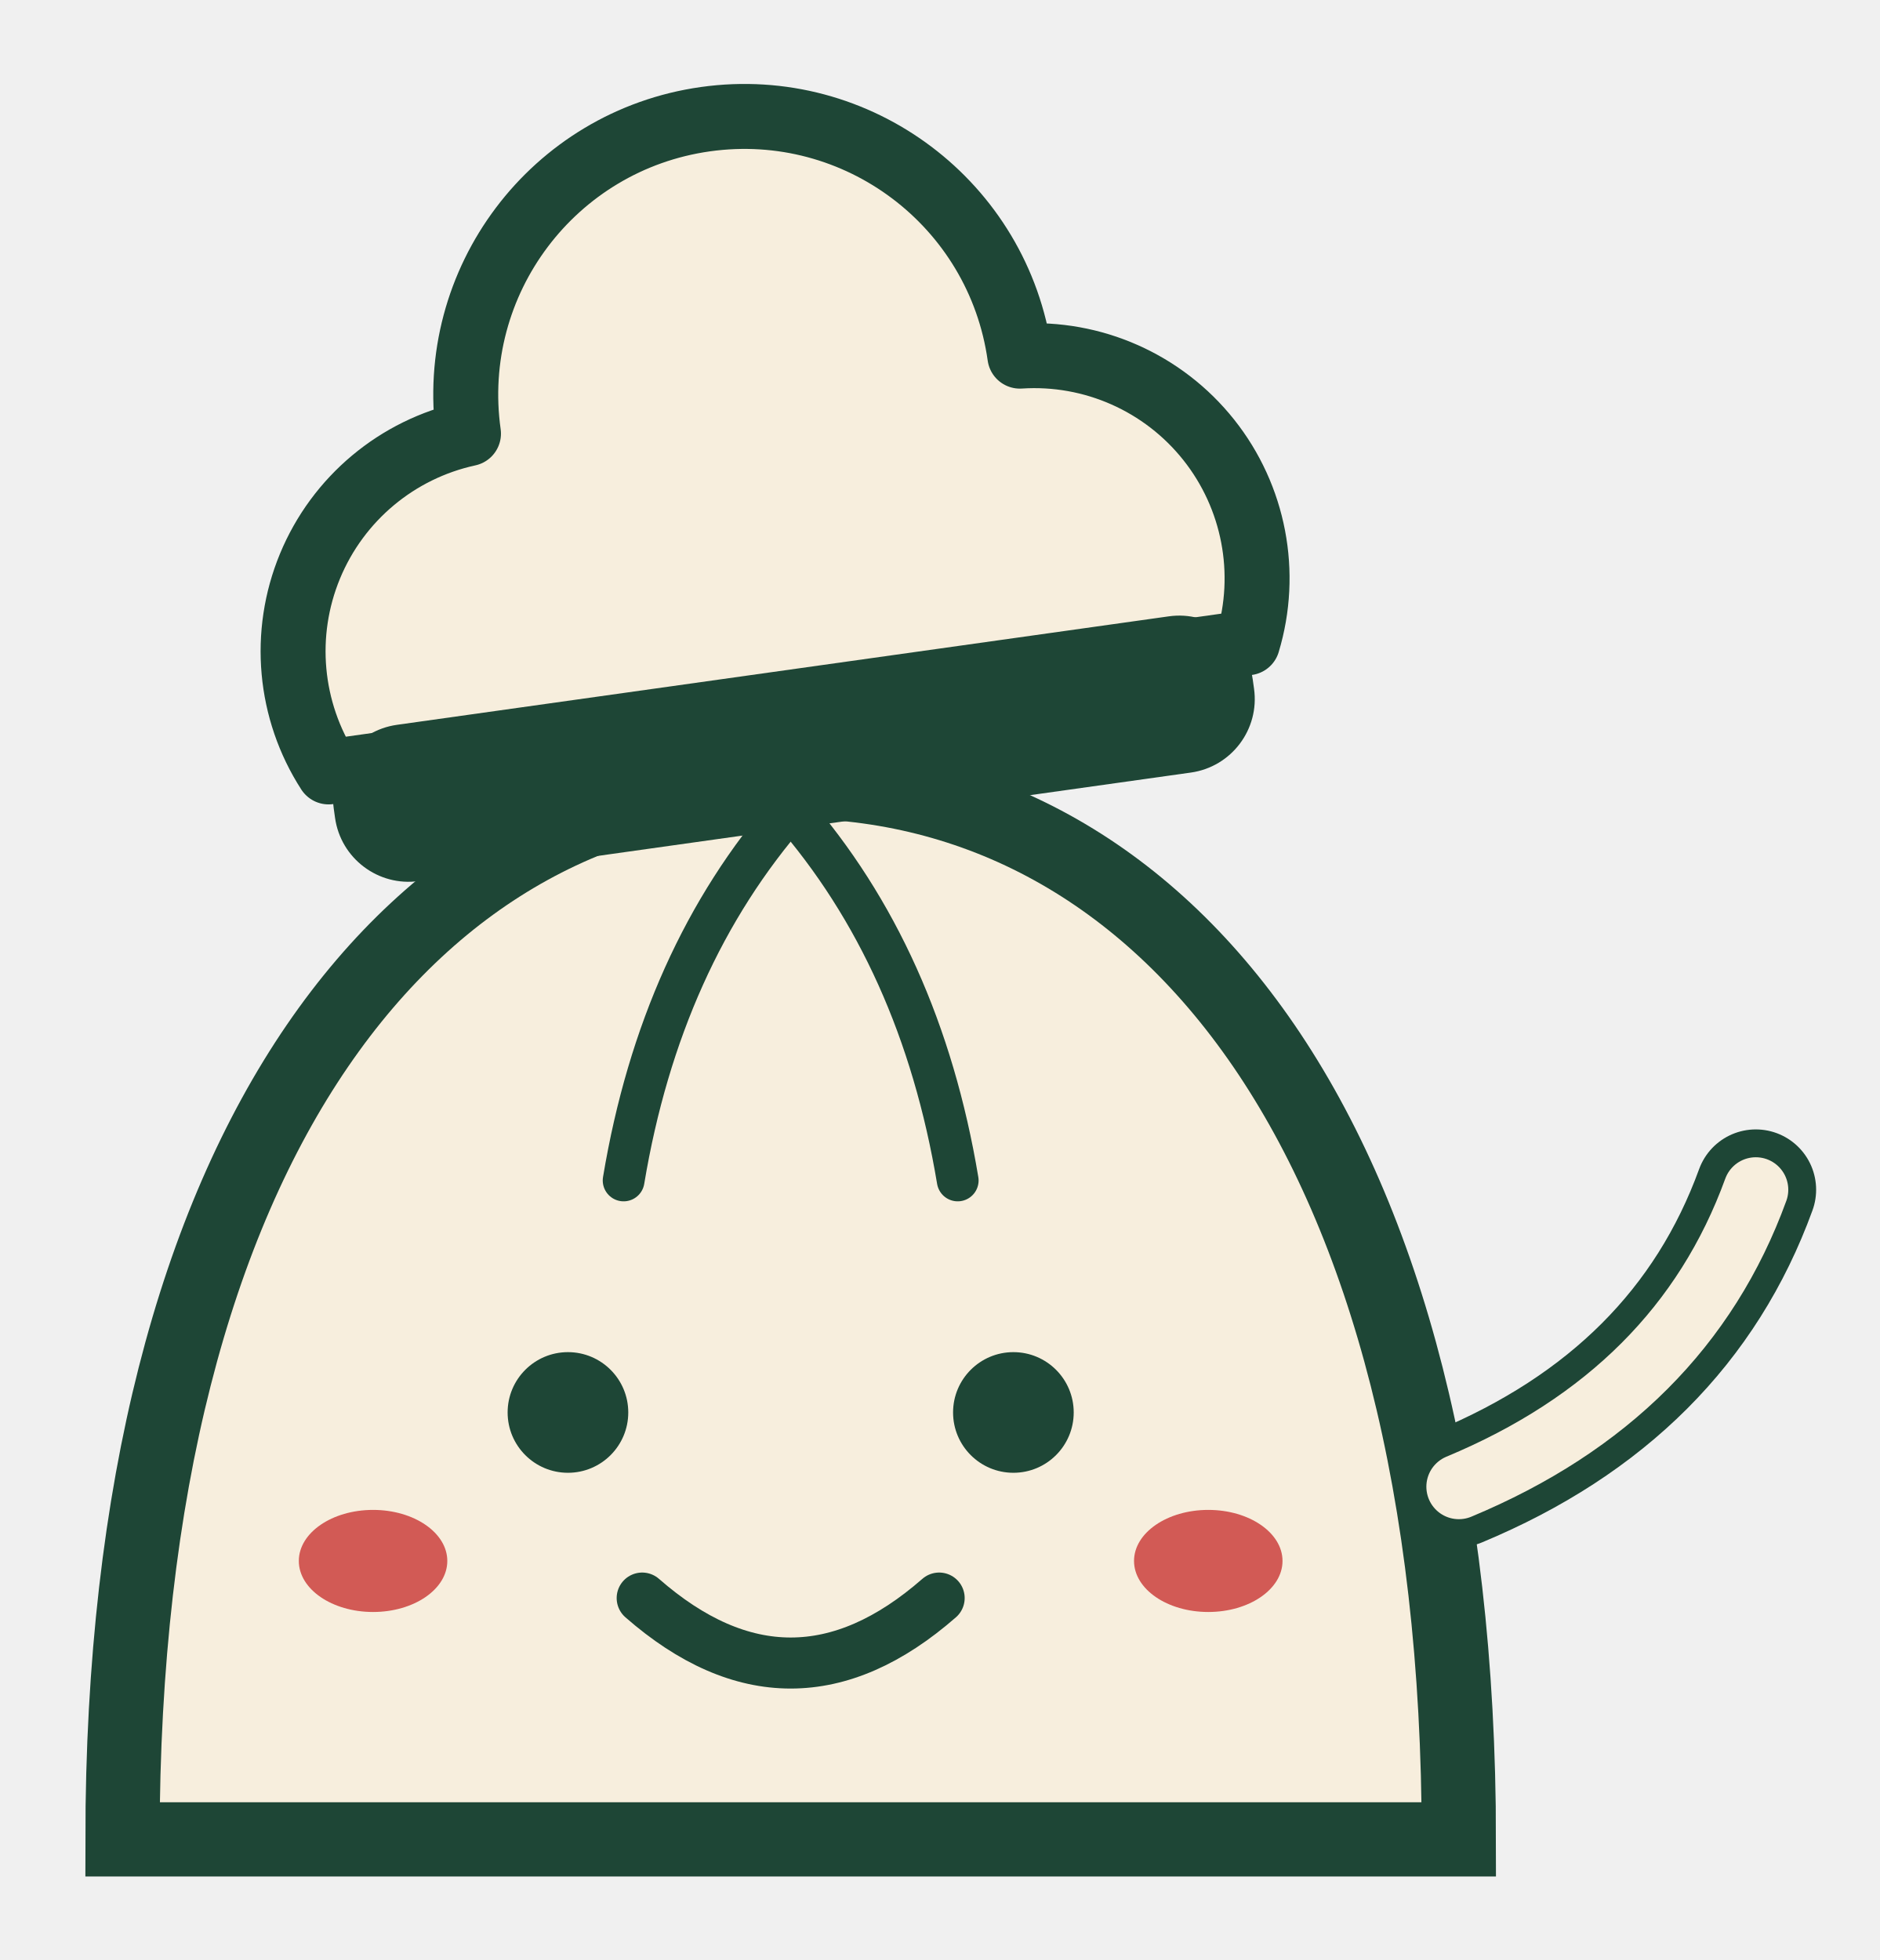
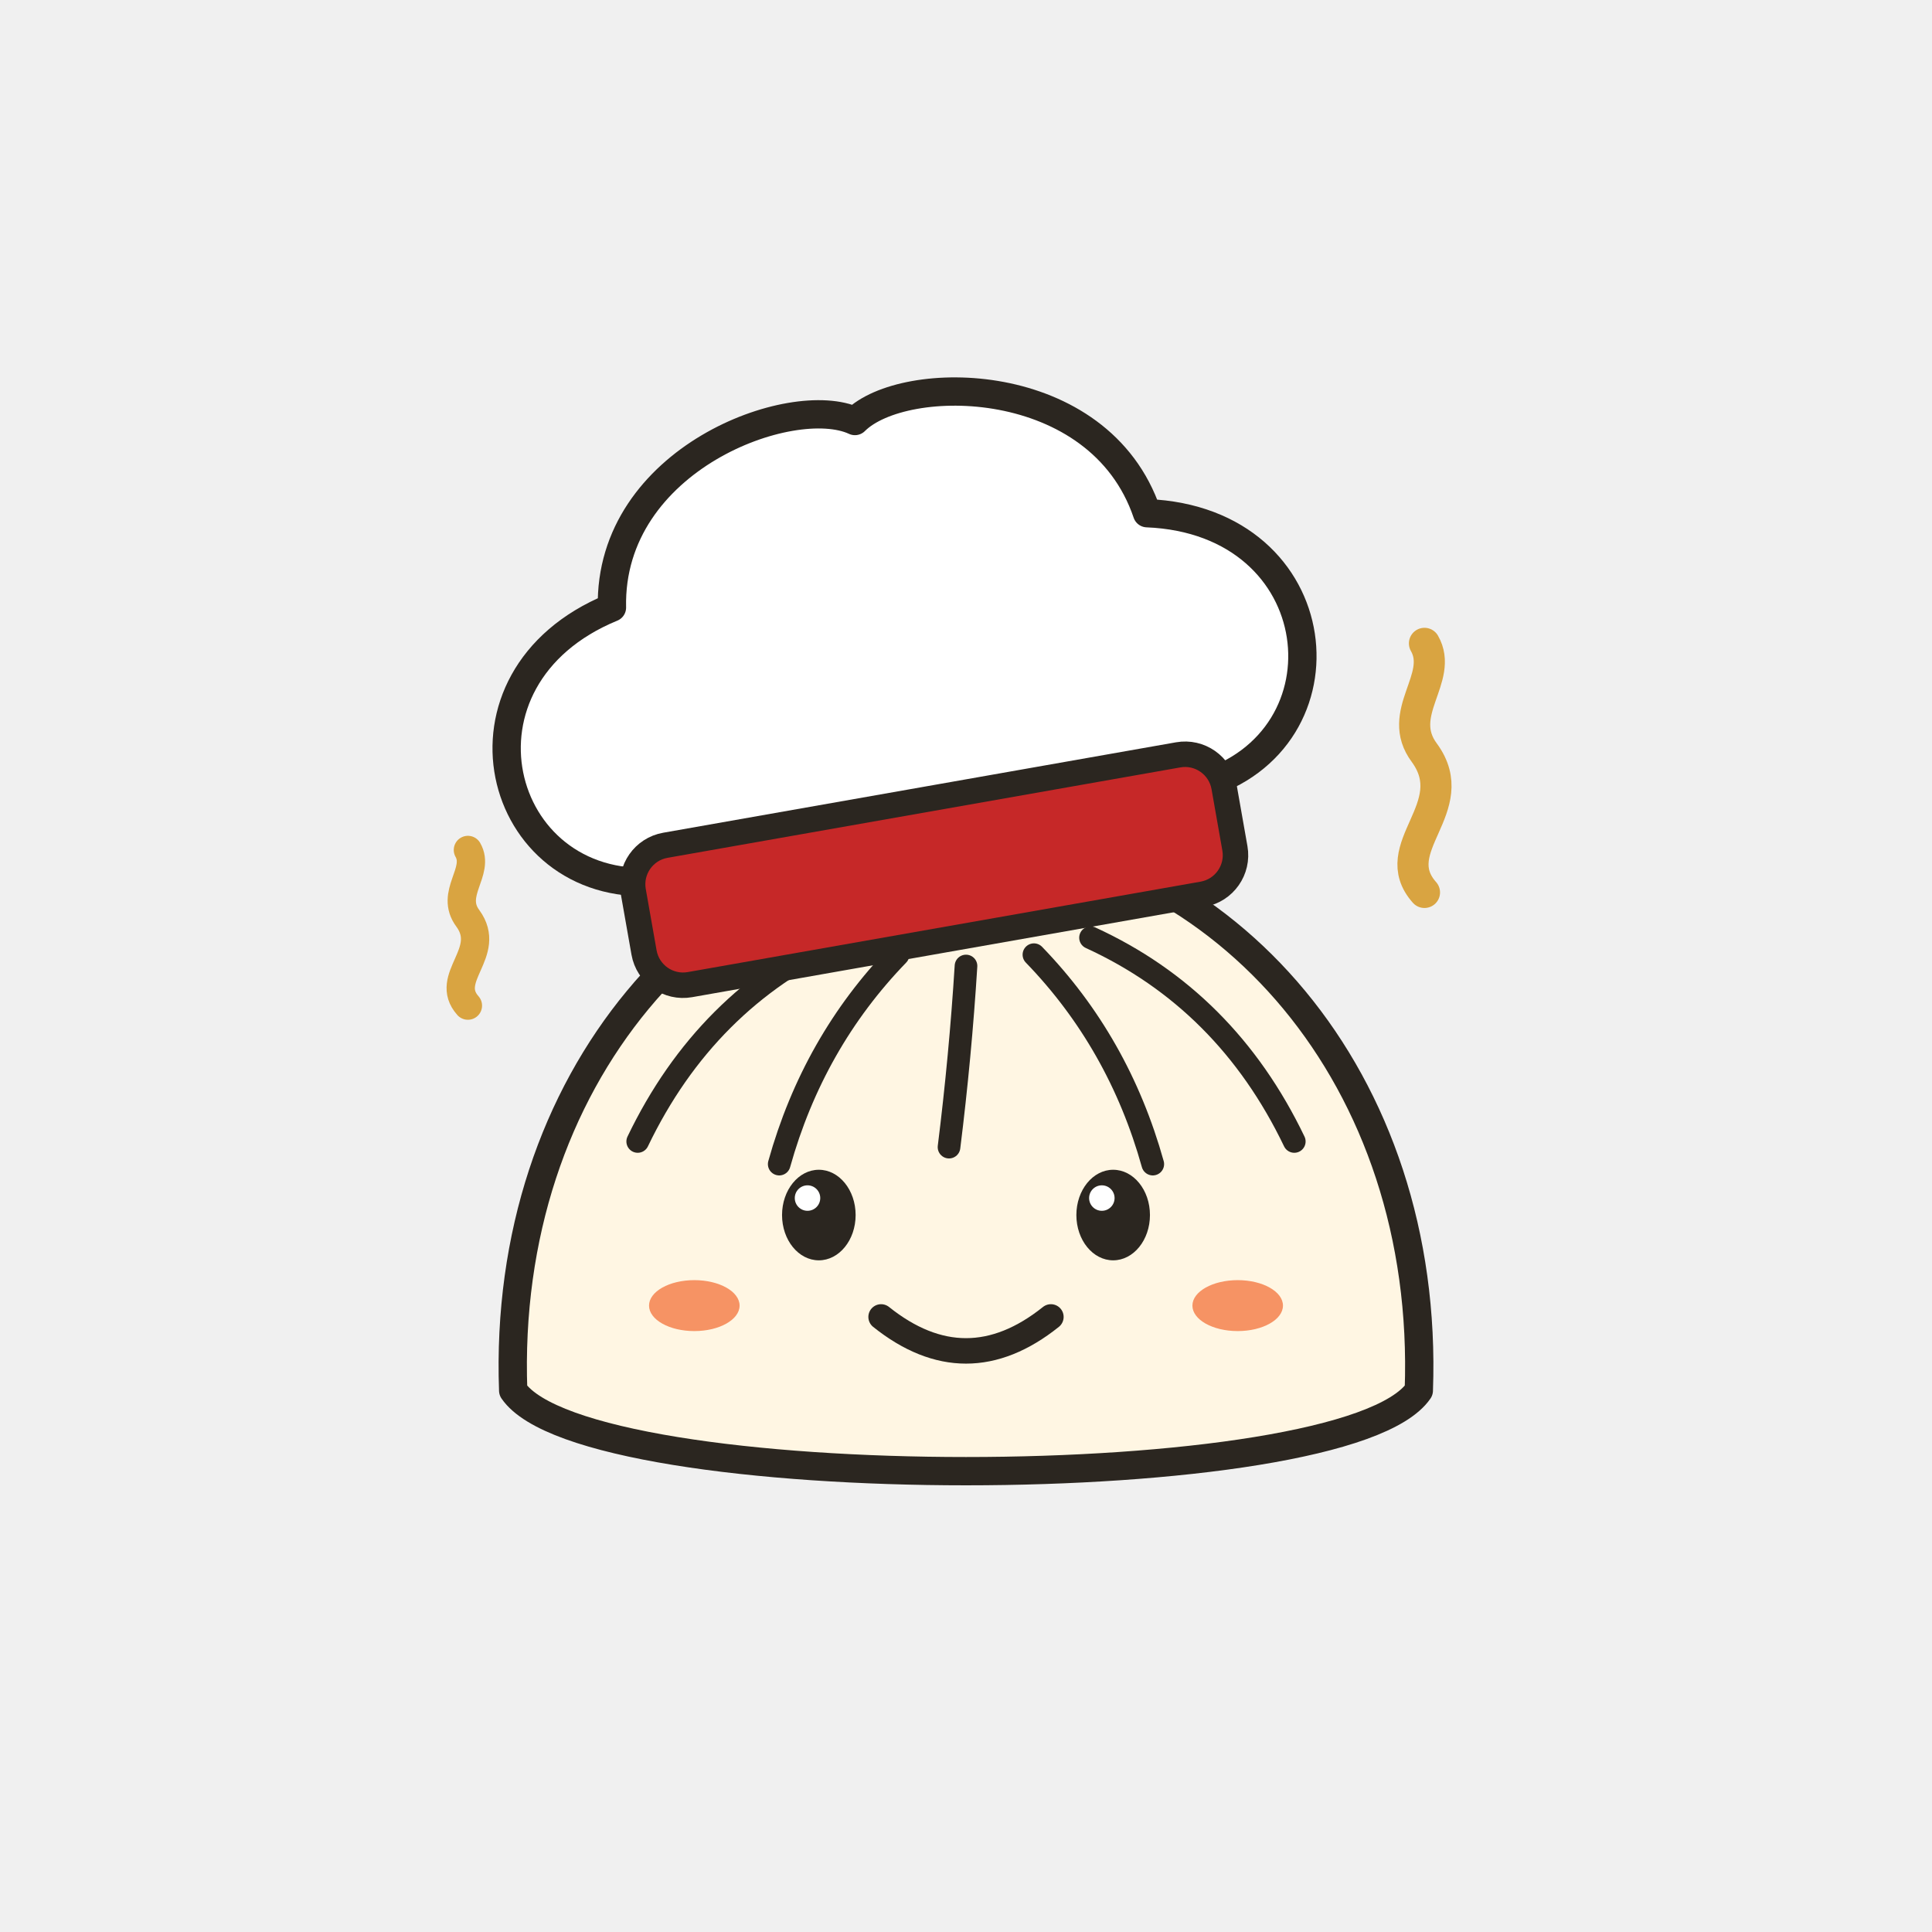
- <svg xmlns="http://www.w3.org/2000/svg" viewBox="114.8 121.8 202.5 211.2">
-   <g transform="translate(0,48)">
-     <path d="M128,272 C128,196 160,158 200,158 C240,158 272,196 272,272 Z" fill="#F7EEDD" stroke="#1E4636" stroke-width="8" />
-     <path d="M200,161 Q186,177 182,201" fill="none" stroke="#1E4636" stroke-width="4.5" stroke-linecap="round" />
-     <path d="M200,161 Q214,177 218,201" fill="none" stroke="#1E4636" stroke-width="4.5" stroke-linecap="round" />
-     <circle cx="176" cy="226" r="6.5" fill="#1E4636" />
-     <circle cx="224" cy="226" r="6.5" fill="#1E4636" />
-     <path d="M184,246 Q200,260 216,246" fill="none" stroke="#1E4636" stroke-width="5.5" stroke-linecap="round" />
-     <ellipse cx="155" cy="242" rx="8" ry="5.5" fill="#C62828" opacity=".75" />
-     <ellipse cx="245" cy="242" rx="8" ry="5.5" fill="#C62828" opacity=".75" />
-     <path d="M272,234 Q296,224 304,202" fill="none" stroke="#1E4636" stroke-width="13" stroke-linecap="round" />
-     <path d="M272,234 Q296,224 304,202" fill="none" stroke="#F7EEDD" stroke-width="7" stroke-linecap="round" />
-     <g transform="rotate(-8,200,152)">
-       <path d="M150,150 a24,24 0 0 1 20,-34 a26,26 0 0 1 60,0 a24,24 0 0 1 20,34 Z" fill="#F7EEDD" stroke="#1E4636" stroke-width="7" stroke-linejoin="round" />
-       <rect x="150" y="146" width="100" height="17" rx="8" fill="#1E4636" />
+ <svg xmlns="http://www.w3.org/2000/svg" viewBox="0 0 1024 1024" width="1024" height="1024">
+   <g transform="translate(512,512) scale(1.5) translate(-512,-478)">
+     <path d="M 674 452 c -14.08 -15.84, 14.08 -29.92, 0 -49.28 c -10.56 -14.08, 7.04 -26.4, 0 -38.72" fill="none" stroke="#D9A441" stroke-width="11" stroke-linecap="round" />
+     <path d="M 336 492 c -8.8 -9.9, 8.8 -18.7, 0 -30.8 c -6.6 -8.8, 4.4 -16.5, 0 -24.2" fill="none" stroke="#D9A441" stroke-width="10" stroke-linecap="round" />
+     <path d="M 352 628     C 348 518, 420 436, 512 430     C 604 436, 676 518, 672 628     C 646 666, 378 666, 352 628 Z" fill="#FFF6E3" stroke="#2B2620" stroke-width="10" stroke-linejoin="round" />
+     <path d="M 468 468 Q 420 490 396 540" fill="none" stroke="#2B2620" stroke-width="8" stroke-linecap="round" />
+     <path d="M 488 474 Q 458 505 446 548" fill="none" stroke="#2B2620" stroke-width="8" stroke-linecap="round" />
+     <path d="M 512 478 Q 510 510 506 542" fill="none" stroke="#2B2620" stroke-width="8" stroke-linecap="round" />
+     <path d="M 536 474 Q 566 505 578 548" fill="none" stroke="#2B2620" stroke-width="8" stroke-linecap="round" />
+     <path d="M 556 468 Q 604 490 628 540" fill="none" stroke="#2B2620" stroke-width="8" stroke-linecap="round" />
+     <ellipse cx="460" cy="566" rx="13" ry="16" fill="#2B2620" />
+     <ellipse cx="564" cy="566" rx="13" ry="16" fill="#2B2620" />
+     <circle cx="456" cy="560" r="4.5" fill="#FFFFFF" />
+     <circle cx="560" cy="560" r="4.5" fill="#FFFFFF" />
+     <path d="M 482 602 q 30 24 60 0" fill="none" stroke="#2B2620" stroke-width="9" stroke-linecap="round" />
+     <ellipse cx="416" cy="598" rx="16" ry="9" fill="#F26A2E" opacity="0.7" />
+     <ellipse cx="608" cy="598" rx="16" ry="9" fill="#F26A2E" opacity="0.7" />
+     <g transform="translate(0,58) rotate(-10 512 450)">
+       <path d="M 414 372     C 358 366, 352 288, 416 274     C 424 222, 492 210, 512 224     C 532 210, 600 222, 608 274     C 672 288, 666 366, 610 372 Z" fill="#FFFFFF" stroke="#2B2620" stroke-width="10" stroke-linejoin="round" />
+       <rect x="406" y="360" width="212" height="50" rx="14" fill="#C62828" stroke="#2B2620" stroke-width="9" />
    </g>
  </g>
</svg>
